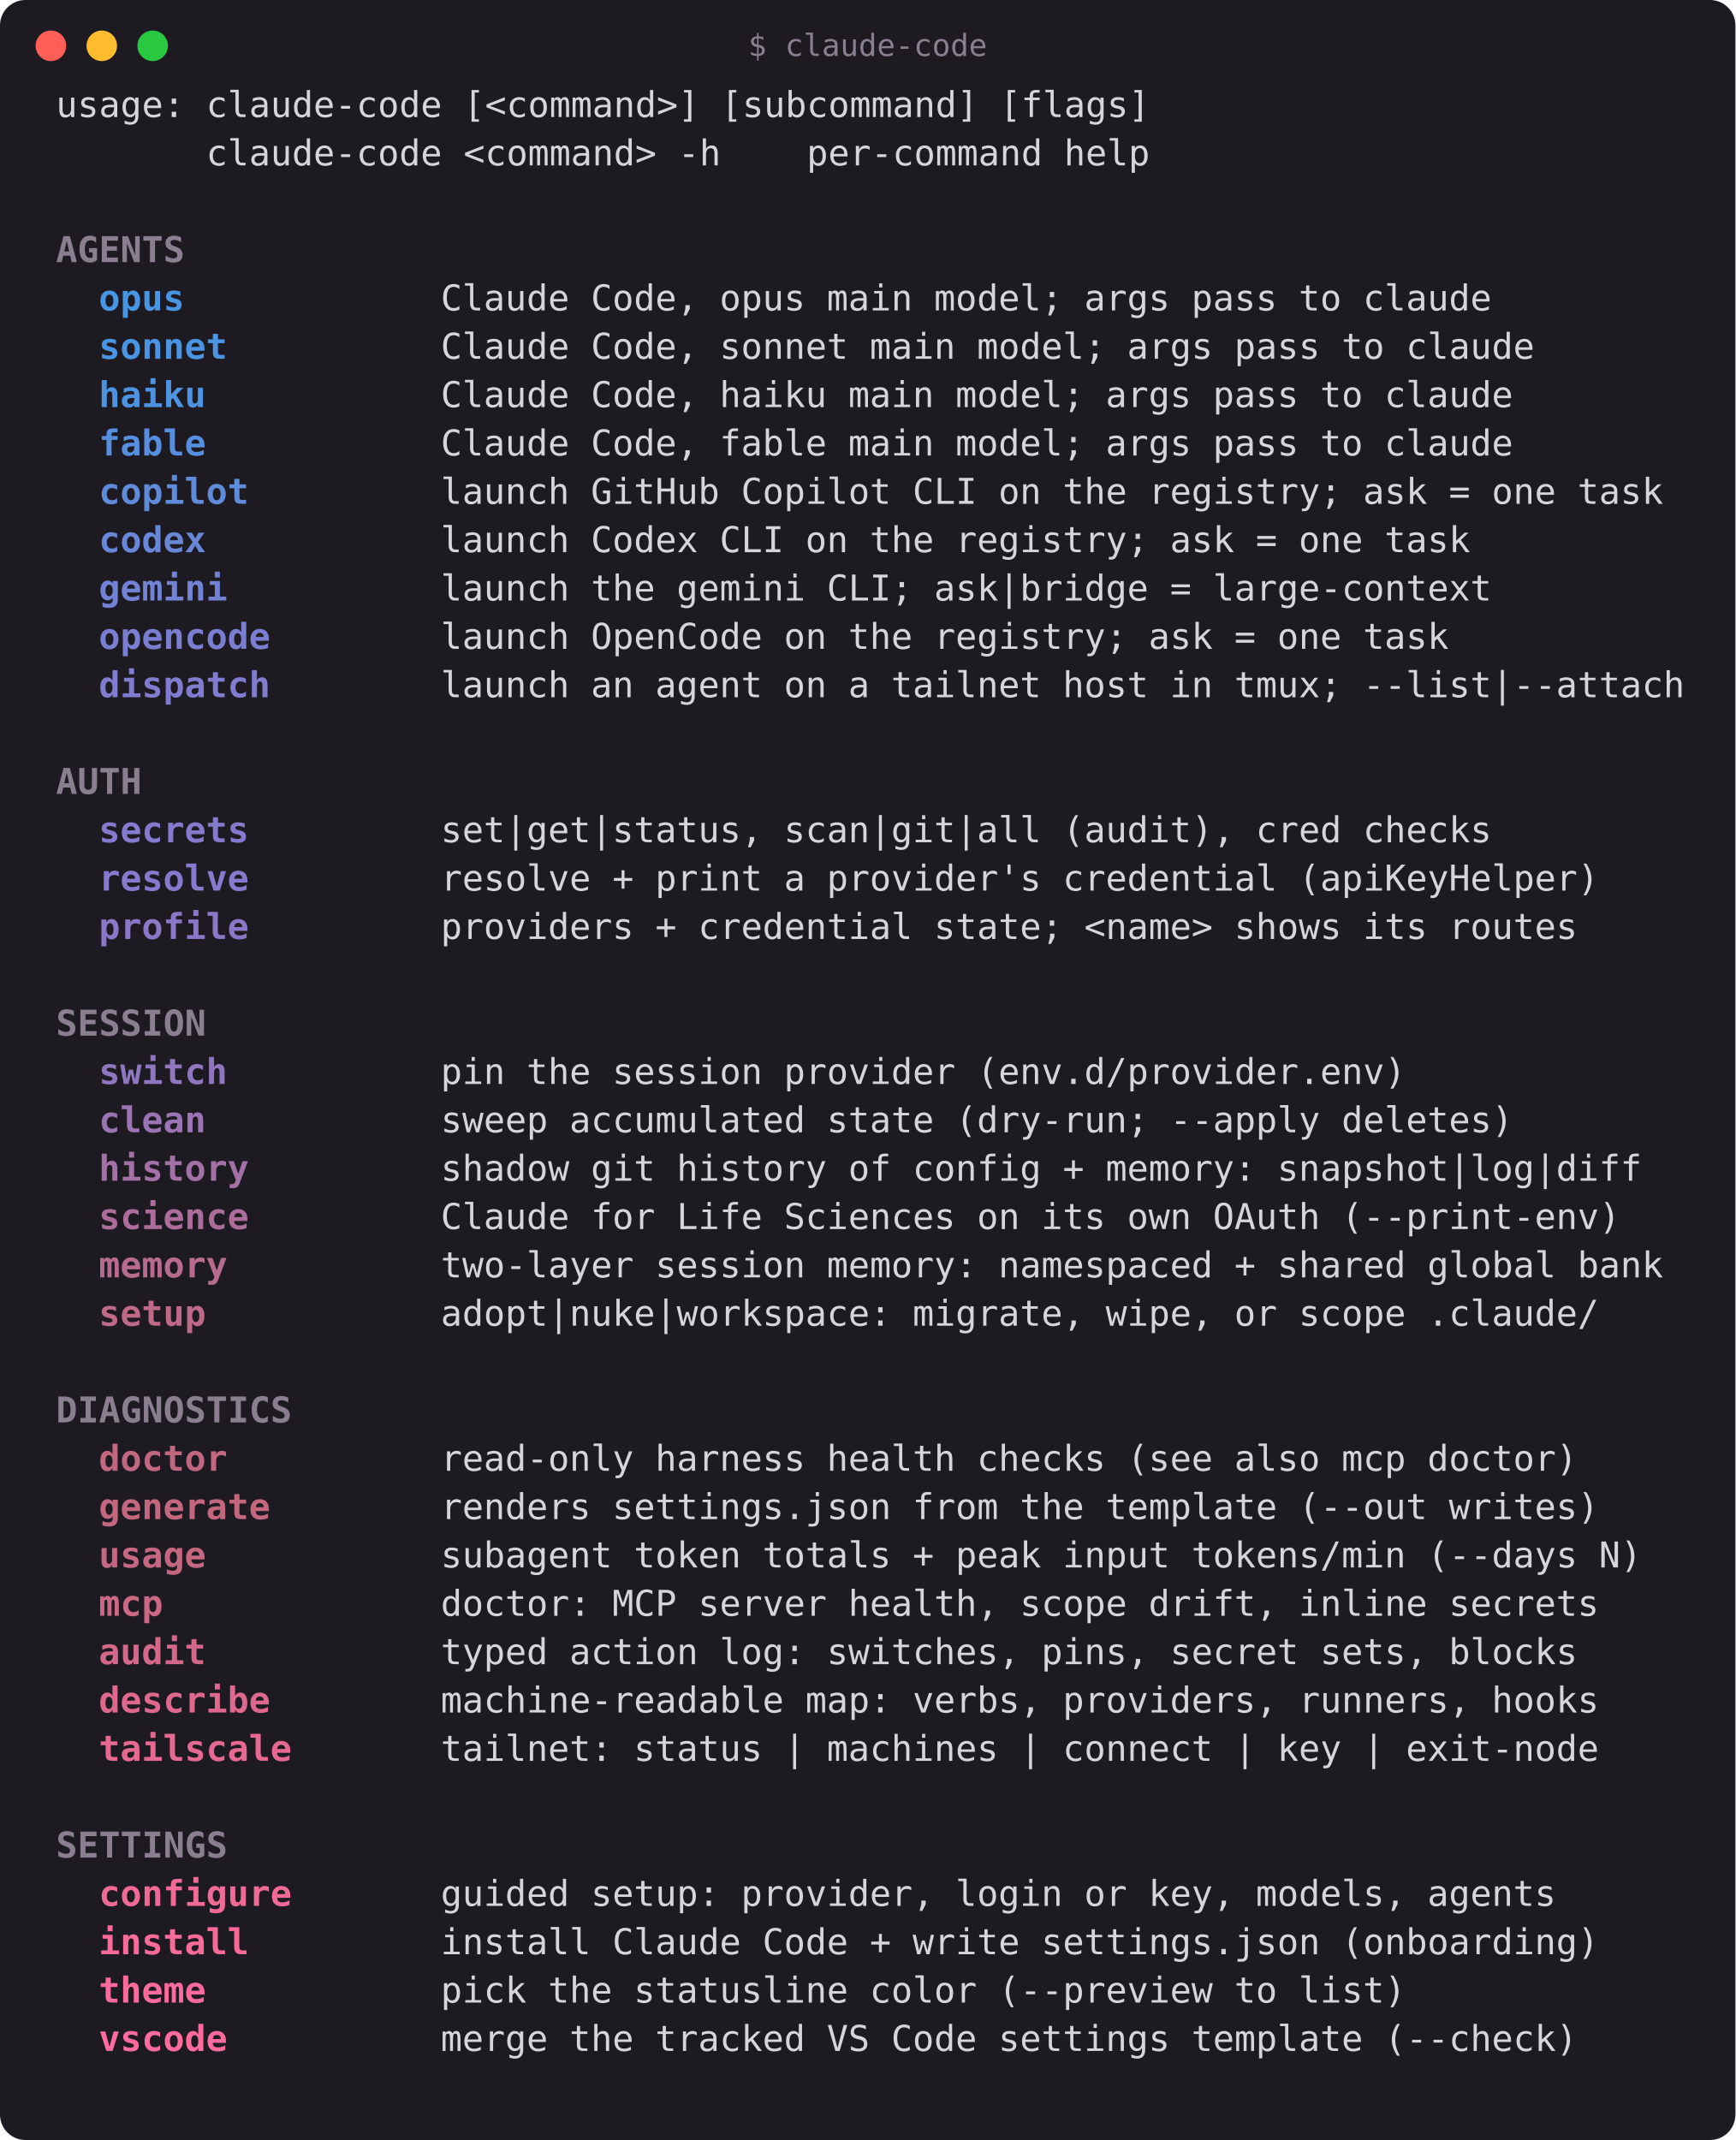
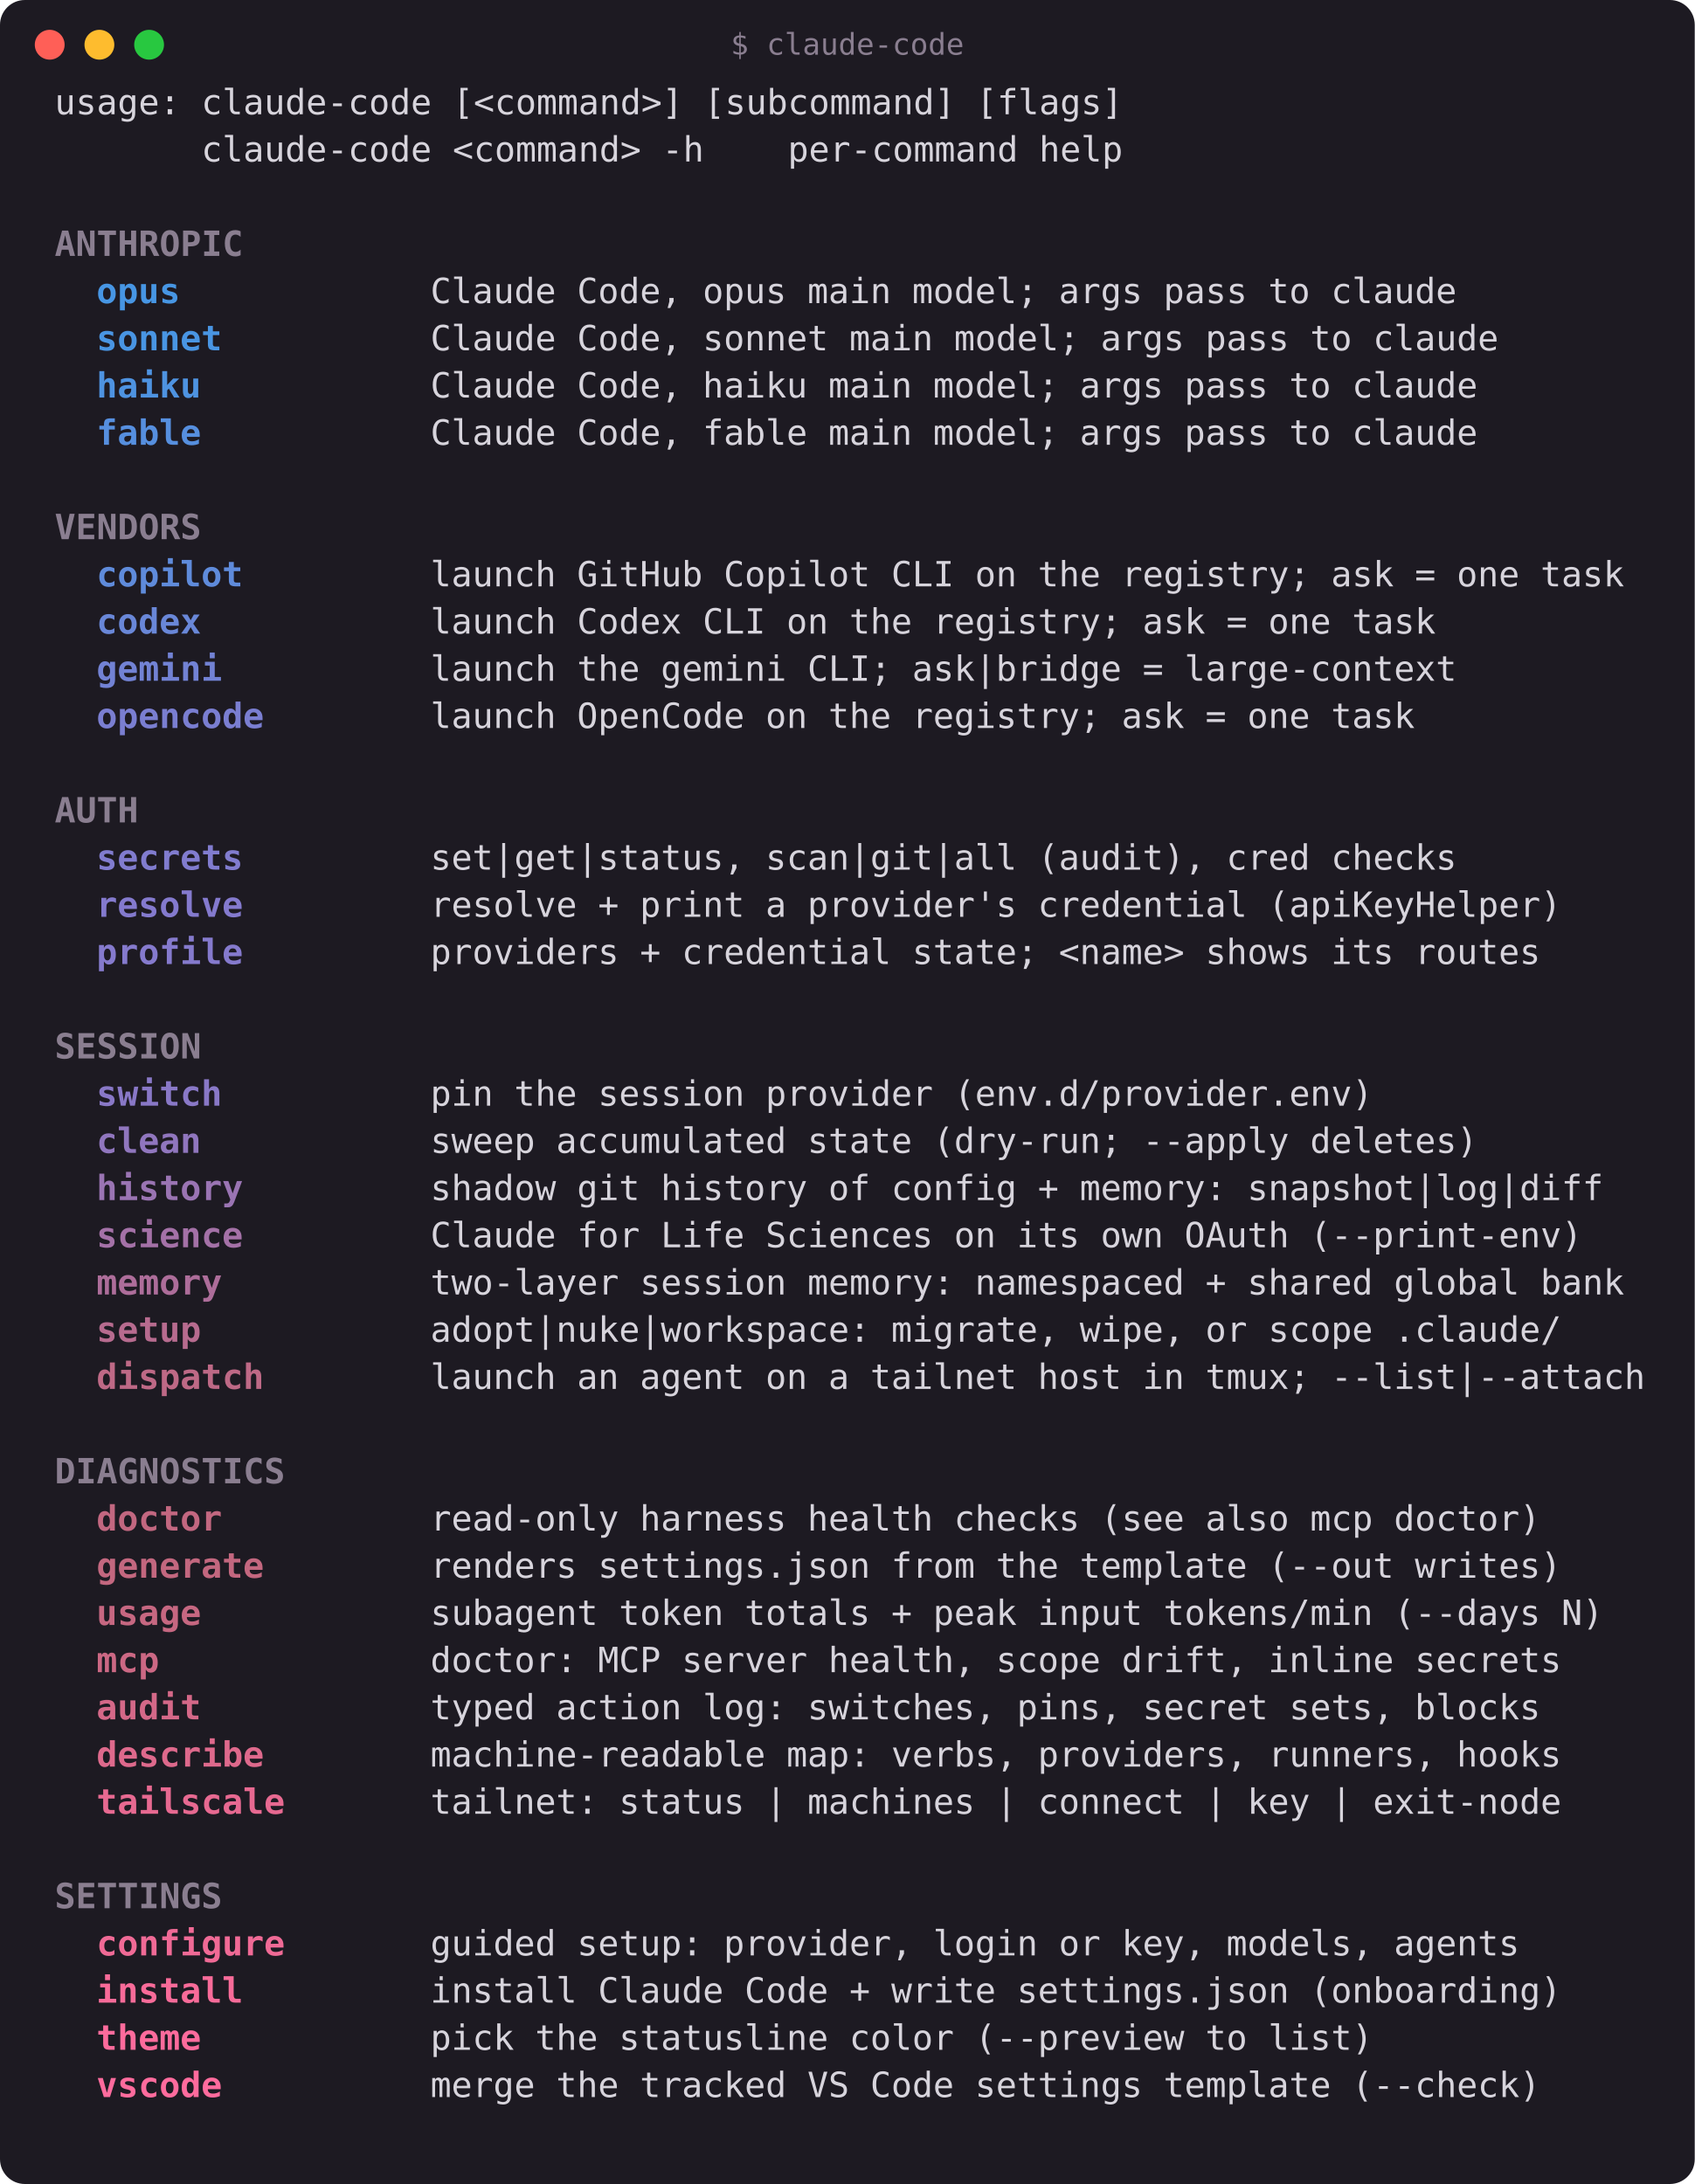
- <svg xmlns="http://www.w3.org/2000/svg" width="682" height="841" viewBox="0 0 682 841" role="img" aria-label="claude-code help menu">
-   <rect width="682" height="841" rx="10" fill="#1d1a22" />
+ <svg xmlns="http://www.w3.org/2000/svg" width="682" height="879" viewBox="0 0 682 879" role="img" aria-label="claude-code help menu">
+   <rect width="682" height="879" rx="10" fill="#1d1a22" />
  <circle cx="20" cy="18" r="6" fill="#ff5f57" />
  <circle cx="40" cy="18" r="6" fill="#febc2e" />
  <circle cx="60" cy="18" r="6" fill="#28c840" />
  <text x="341.0" y="22" fill="#8a7e90" font-family="ui-monospace,SFMono-Regular,Menlo,Consolas,monospace" font-size="12" text-anchor="middle">$ claude-code</text>
  <g font-family="ui-monospace,SFMono-Regular,Menlo,Consolas,monospace" font-size="14" xml:space="preserve">
    <text x="22.0" y="46" fill="#d7d4dc">usage: claude-code [&lt;command&gt;] [subcommand] [flags]</text>
    <text x="22.0" y="65" fill="#d7d4dc">       claude-code &lt;command&gt; -h    per-command help</text>
-     <text x="22.0" y="103" fill="#8a7e90" font-weight="bold">AGENTS</text>
+     <text x="22.0" y="103" fill="#8a7e90" font-weight="bold">ANTHROPIC</text>
    <text x="22.0" y="122" fill="#d7d4dc">  </text>
    <text x="38.8" y="122" fill="#4796e4" font-weight="bold">opus            </text>
    <text x="173.2" y="122" fill="#d7d4dc">Claude Code, opus main model; args pass to claude</text>
    <text x="22.0" y="141" fill="#d7d4dc">  </text>
    <text x="38.8" y="141" fill="#4995e3" font-weight="bold">sonnet          </text>
    <text x="173.2" y="141" fill="#d7d4dc">Claude Code, sonnet main model; args pass to claude</text>
    <text x="22.0" y="160" fill="#d7d4dc">  </text>
    <text x="38.8" y="160" fill="#4e93e1" font-weight="bold">haiku           </text>
    <text x="173.2" y="160" fill="#d7d4dc">Claude Code, haiku main model; args pass to claude</text>
    <text x="22.0" y="179" fill="#d7d4dc">  </text>
    <text x="38.8" y="179" fill="#568fdf" font-weight="bold">fable           </text>
    <text x="173.2" y="179" fill="#d7d4dc">Claude Code, fable main model; args pass to claude</text>
-     <text x="22.0" y="198" fill="#d7d4dc">  </text>
-     <text x="38.8" y="198" fill="#5f8bdb" font-weight="bold">copilot         </text>
-     <text x="173.2" y="198" fill="#d7d4dc">launch GitHub Copilot CLI on the registry; ask = one task</text>
-     <text x="22.0" y="217" fill="#d7d4dc">  </text>
-     <text x="38.8" y="217" fill="#6987d8" font-weight="bold">codex           </text>
-     <text x="173.2" y="217" fill="#d7d4dc">launch Codex CLI on the registry; ask = one task</text>
+     <text x="22.0" y="217" fill="#8a7e90" font-weight="bold">VENDORS</text>
    <text x="22.0" y="236" fill="#d7d4dc">  </text>
-     <text x="38.8" y="236" fill="#7282d4" font-weight="bold">gemini          </text>
-     <text x="173.2" y="236" fill="#d7d4dc">launch the gemini CLI; ask|bridge = large-context</text>
+     <text x="38.8" y="236" fill="#5f8bdb" font-weight="bold">copilot         </text>
+     <text x="173.2" y="236" fill="#d7d4dc">launch GitHub Copilot CLI on the registry; ask = one task</text>
    <text x="22.0" y="255" fill="#d7d4dc">  </text>
-     <text x="38.8" y="255" fill="#7a7ed1" font-weight="bold">opencode        </text>
-     <text x="173.2" y="255" fill="#d7d4dc">launch OpenCode on the registry; ask = one task</text>
+     <text x="38.8" y="255" fill="#6987d8" font-weight="bold">codex           </text>
+     <text x="173.2" y="255" fill="#d7d4dc">launch Codex CLI on the registry; ask = one task</text>
    <text x="22.0" y="274" fill="#d7d4dc">  </text>
-     <text x="38.8" y="274" fill="#817ccf" font-weight="bold">dispatch        </text>
-     <text x="173.2" y="274" fill="#d7d4dc">launch an agent on a tailnet host in tmux; --list|--attach</text>
-     <text x="22.0" y="312" fill="#8a7e90" font-weight="bold">AUTH</text>
-     <text x="22.0" y="331" fill="#d7d4dc">  </text>
-     <text x="38.8" y="331" fill="#847ace" font-weight="bold">secrets         </text>
-     <text x="173.2" y="331" fill="#d7d4dc">set|get|status, scan|git|all (audit), cred checks</text>
+     <text x="38.8" y="274" fill="#7282d4" font-weight="bold">gemini          </text>
+     <text x="173.2" y="274" fill="#d7d4dc">launch the gemini CLI; ask|bridge = large-context</text>
+     <text x="22.0" y="293" fill="#d7d4dc">  </text>
+     <text x="38.8" y="293" fill="#7a7ed1" font-weight="bold">opencode        </text>
+     <text x="173.2" y="293" fill="#d7d4dc">launch OpenCode on the registry; ask = one task</text>
+     <text x="22.0" y="331" fill="#8a7e90" font-weight="bold">AUTH</text>
    <text x="22.0" y="350" fill="#d7d4dc">  </text>
-     <text x="38.8" y="350" fill="#857acd" font-weight="bold">resolve         </text>
-     <text x="173.2" y="350" fill="#d7d4dc">resolve + print a provider's credential (apiKeyHelper)</text>
+     <text x="38.8" y="350" fill="#817ccf" font-weight="bold">secrets         </text>
+     <text x="173.2" y="350" fill="#d7d4dc">set|get|status, scan|git|all (audit), cred checks</text>
    <text x="22.0" y="369" fill="#d7d4dc">  </text>
-     <text x="38.8" y="369" fill="#8978c7" font-weight="bold">profile         </text>
-     <text x="173.2" y="369" fill="#d7d4dc">providers + credential state; &lt;name&gt; shows its routes</text>
-     <text x="22.0" y="407" fill="#8a7e90" font-weight="bold">SESSION</text>
-     <text x="22.0" y="426" fill="#d7d4dc">  </text>
-     <text x="38.8" y="426" fill="#9076be" font-weight="bold">switch          </text>
-     <text x="173.2" y="426" fill="#d7d4dc">pin the session provider (env.d/provider.env)</text>
+     <text x="38.8" y="369" fill="#847ace" font-weight="bold">resolve         </text>
+     <text x="173.2" y="369" fill="#d7d4dc">resolve + print a provider's credential (apiKeyHelper)</text>
+     <text x="22.0" y="388" fill="#d7d4dc">  </text>
+     <text x="38.8" y="388" fill="#857acd" font-weight="bold">profile         </text>
+     <text x="173.2" y="388" fill="#d7d4dc">providers + credential state; &lt;name&gt; shows its routes</text>
+     <text x="22.0" y="426" fill="#8a7e90" font-weight="bold">SESSION</text>
    <text x="22.0" y="445" fill="#d7d4dc">  </text>
-     <text x="38.8" y="445" fill="#9a74b3" font-weight="bold">clean           </text>
-     <text x="173.2" y="445" fill="#d7d4dc">sweep accumulated state (dry-run; --apply deletes)</text>
+     <text x="38.8" y="445" fill="#8978c7" font-weight="bold">switch          </text>
+     <text x="173.2" y="445" fill="#d7d4dc">pin the session provider (env.d/provider.env)</text>
    <text x="22.0" y="464" fill="#d7d4dc">  </text>
-     <text x="38.8" y="464" fill="#a471a7" font-weight="bold">history         </text>
-     <text x="173.2" y="464" fill="#d7d4dc">shadow git history of config + memory: snapshot|log|diff</text>
+     <text x="38.8" y="464" fill="#9076be" font-weight="bold">clean           </text>
+     <text x="173.2" y="464" fill="#d7d4dc">sweep accumulated state (dry-run; --apply deletes)</text>
    <text x="22.0" y="483" fill="#d7d4dc">  </text>
-     <text x="38.8" y="483" fill="#ad6d9a" font-weight="bold">science         </text>
-     <text x="173.2" y="483" fill="#d7d4dc">Claude for Life Sciences on its own OAuth (--print-env)</text>
+     <text x="38.8" y="483" fill="#9a74b3" font-weight="bold">history         </text>
+     <text x="173.2" y="483" fill="#d7d4dc">shadow git history of config + memory: snapshot|log|diff</text>
    <text x="22.0" y="502" fill="#d7d4dc">  </text>
-     <text x="38.8" y="502" fill="#b76b8f" font-weight="bold">memory          </text>
-     <text x="173.2" y="502" fill="#d7d4dc">two-layer session memory: namespaced + shared global bank</text>
+     <text x="38.8" y="502" fill="#a471a7" font-weight="bold">science         </text>
+     <text x="173.2" y="502" fill="#d7d4dc">Claude for Life Sciences on its own OAuth (--print-env)</text>
    <text x="22.0" y="521" fill="#d7d4dc">  </text>
-     <text x="38.8" y="521" fill="#be6986" font-weight="bold">setup           </text>
-     <text x="173.2" y="521" fill="#d7d4dc">adopt|nuke|workspace: migrate, wipe, or scope .claude/</text>
-     <text x="22.0" y="559" fill="#8a7e90" font-weight="bold">DIAGNOSTICS</text>
-     <text x="22.0" y="578" fill="#d7d4dc">  </text>
-     <text x="38.8" y="578" fill="#c26780" font-weight="bold">doctor          </text>
-     <text x="173.2" y="578" fill="#d7d4dc">read-only harness health checks (see also mcp doctor)</text>
-     <text x="22.0" y="597" fill="#d7d4dc">  </text>
-     <text x="38.8" y="597" fill="#c3677f" font-weight="bold">generate        </text>
-     <text x="173.2" y="597" fill="#d7d4dc">renders settings.json from the template (--out writes)</text>
+     <text x="38.8" y="521" fill="#ad6d9a" font-weight="bold">memory          </text>
+     <text x="173.2" y="521" fill="#d7d4dc">two-layer session memory: namespaced + shared global bank</text>
+     <text x="22.0" y="540" fill="#d7d4dc">  </text>
+     <text x="38.8" y="540" fill="#b76b8f" font-weight="bold">setup           </text>
+     <text x="173.2" y="540" fill="#d7d4dc">adopt|nuke|workspace: migrate, wipe, or scope .claude/</text>
+     <text x="22.0" y="559" fill="#d7d4dc">  </text>
+     <text x="38.8" y="559" fill="#be6986" font-weight="bold">dispatch        </text>
+     <text x="173.2" y="559" fill="#d7d4dc">launch an agent on a tailnet host in tmux; --list|--attach</text>
+     <text x="22.0" y="597" fill="#8a7e90" font-weight="bold">DIAGNOSTICS</text>
    <text x="22.0" y="616" fill="#d7d4dc">  </text>
-     <text x="38.8" y="616" fill="#c66781" font-weight="bold">usage           </text>
-     <text x="173.2" y="616" fill="#d7d4dc">subagent token totals + peak input tokens/min (--days N)</text>
+     <text x="38.8" y="616" fill="#c26780" font-weight="bold">doctor          </text>
+     <text x="173.2" y="616" fill="#d7d4dc">read-only harness health checks (see also mcp doctor)</text>
    <text x="22.0" y="635" fill="#d7d4dc">  </text>
-     <text x="38.8" y="635" fill="#cc6884" font-weight="bold">mcp             </text>
-     <text x="173.2" y="635" fill="#d7d4dc">doctor: MCP server health, scope drift, inline secrets</text>
+     <text x="38.8" y="635" fill="#c3677f" font-weight="bold">generate        </text>
+     <text x="173.2" y="635" fill="#d7d4dc">renders settings.json from the template (--out writes)</text>
    <text x="22.0" y="654" fill="#d7d4dc">  </text>
-     <text x="38.8" y="654" fill="#d46888" font-weight="bold">audit           </text>
-     <text x="173.2" y="654" fill="#d7d4dc">typed action log: switches, pins, secret sets, blocks</text>
+     <text x="38.8" y="654" fill="#c66781" font-weight="bold">usage           </text>
+     <text x="173.2" y="654" fill="#d7d4dc">subagent token totals + peak input tokens/min (--days N)</text>
    <text x="22.0" y="673" fill="#d7d4dc">  </text>
-     <text x="38.8" y="673" fill="#de698c" font-weight="bold">describe        </text>
-     <text x="173.2" y="673" fill="#d7d4dc">machine-readable map: verbs, providers, runners, hooks</text>
+     <text x="38.8" y="673" fill="#cc6884" font-weight="bold">mcp             </text>
+     <text x="173.2" y="673" fill="#d7d4dc">doctor: MCP server health, scope drift, inline secrets</text>
    <text x="22.0" y="692" fill="#d7d4dc">  </text>
-     <text x="38.8" y="692" fill="#e76991" font-weight="bold">tailscale       </text>
-     <text x="173.2" y="692" fill="#d7d4dc">tailnet: status | machines | connect | key | exit-node</text>
-     <text x="22.0" y="730" fill="#8a7e90" font-weight="bold">SETTINGS</text>
-     <text x="22.0" y="749" fill="#d7d4dc">  </text>
-     <text x="38.8" y="749" fill="#f06a96" font-weight="bold">configure       </text>
-     <text x="173.2" y="749" fill="#d7d4dc">guided setup: provider, login or key, models, agents</text>
-     <text x="22.0" y="768" fill="#d7d4dc">  </text>
-     <text x="38.8" y="768" fill="#f86b99" font-weight="bold">install         </text>
-     <text x="173.2" y="768" fill="#d7d4dc">install Claude Code + write settings.json (onboarding)</text>
+     <text x="38.8" y="692" fill="#d46888" font-weight="bold">audit           </text>
+     <text x="173.2" y="692" fill="#d7d4dc">typed action log: switches, pins, secret sets, blocks</text>
+     <text x="22.0" y="711" fill="#d7d4dc">  </text>
+     <text x="38.8" y="711" fill="#de698c" font-weight="bold">describe        </text>
+     <text x="173.2" y="711" fill="#d7d4dc">machine-readable map: verbs, providers, runners, hooks</text>
+     <text x="22.0" y="730" fill="#d7d4dc">  </text>
+     <text x="38.8" y="730" fill="#e76991" font-weight="bold">tailscale       </text>
+     <text x="173.2" y="730" fill="#d7d4dc">tailnet: status | machines | connect | key | exit-node</text>
+     <text x="22.0" y="768" fill="#8a7e90" font-weight="bold">SETTINGS</text>
    <text x="22.0" y="787" fill="#d7d4dc">  </text>
-     <text x="38.8" y="787" fill="#fd6b9c" font-weight="bold">theme           </text>
-     <text x="173.2" y="787" fill="#d7d4dc">pick the statusline color (--preview to list)</text>
+     <text x="38.8" y="787" fill="#f06a96" font-weight="bold">configure       </text>
+     <text x="173.2" y="787" fill="#d7d4dc">guided setup: provider, login or key, models, agents</text>
    <text x="22.0" y="806" fill="#d7d4dc">  </text>
-     <text x="38.8" y="806" fill="#ff6b9d" font-weight="bold">vscode          </text>
-     <text x="173.2" y="806" fill="#d7d4dc">merge the tracked VS Code settings template (--check)</text>
+     <text x="38.8" y="806" fill="#f86b99" font-weight="bold">install         </text>
+     <text x="173.2" y="806" fill="#d7d4dc">install Claude Code + write settings.json (onboarding)</text>
+     <text x="22.0" y="825" fill="#d7d4dc">  </text>
+     <text x="38.8" y="825" fill="#fd6b9c" font-weight="bold">theme           </text>
+     <text x="173.2" y="825" fill="#d7d4dc">pick the statusline color (--preview to list)</text>
+     <text x="22.0" y="844" fill="#d7d4dc">  </text>
+     <text x="38.8" y="844" fill="#ff6b9d" font-weight="bold">vscode          </text>
+     <text x="173.2" y="844" fill="#d7d4dc">merge the tracked VS Code settings template (--check)</text>
  </g>
</svg>
